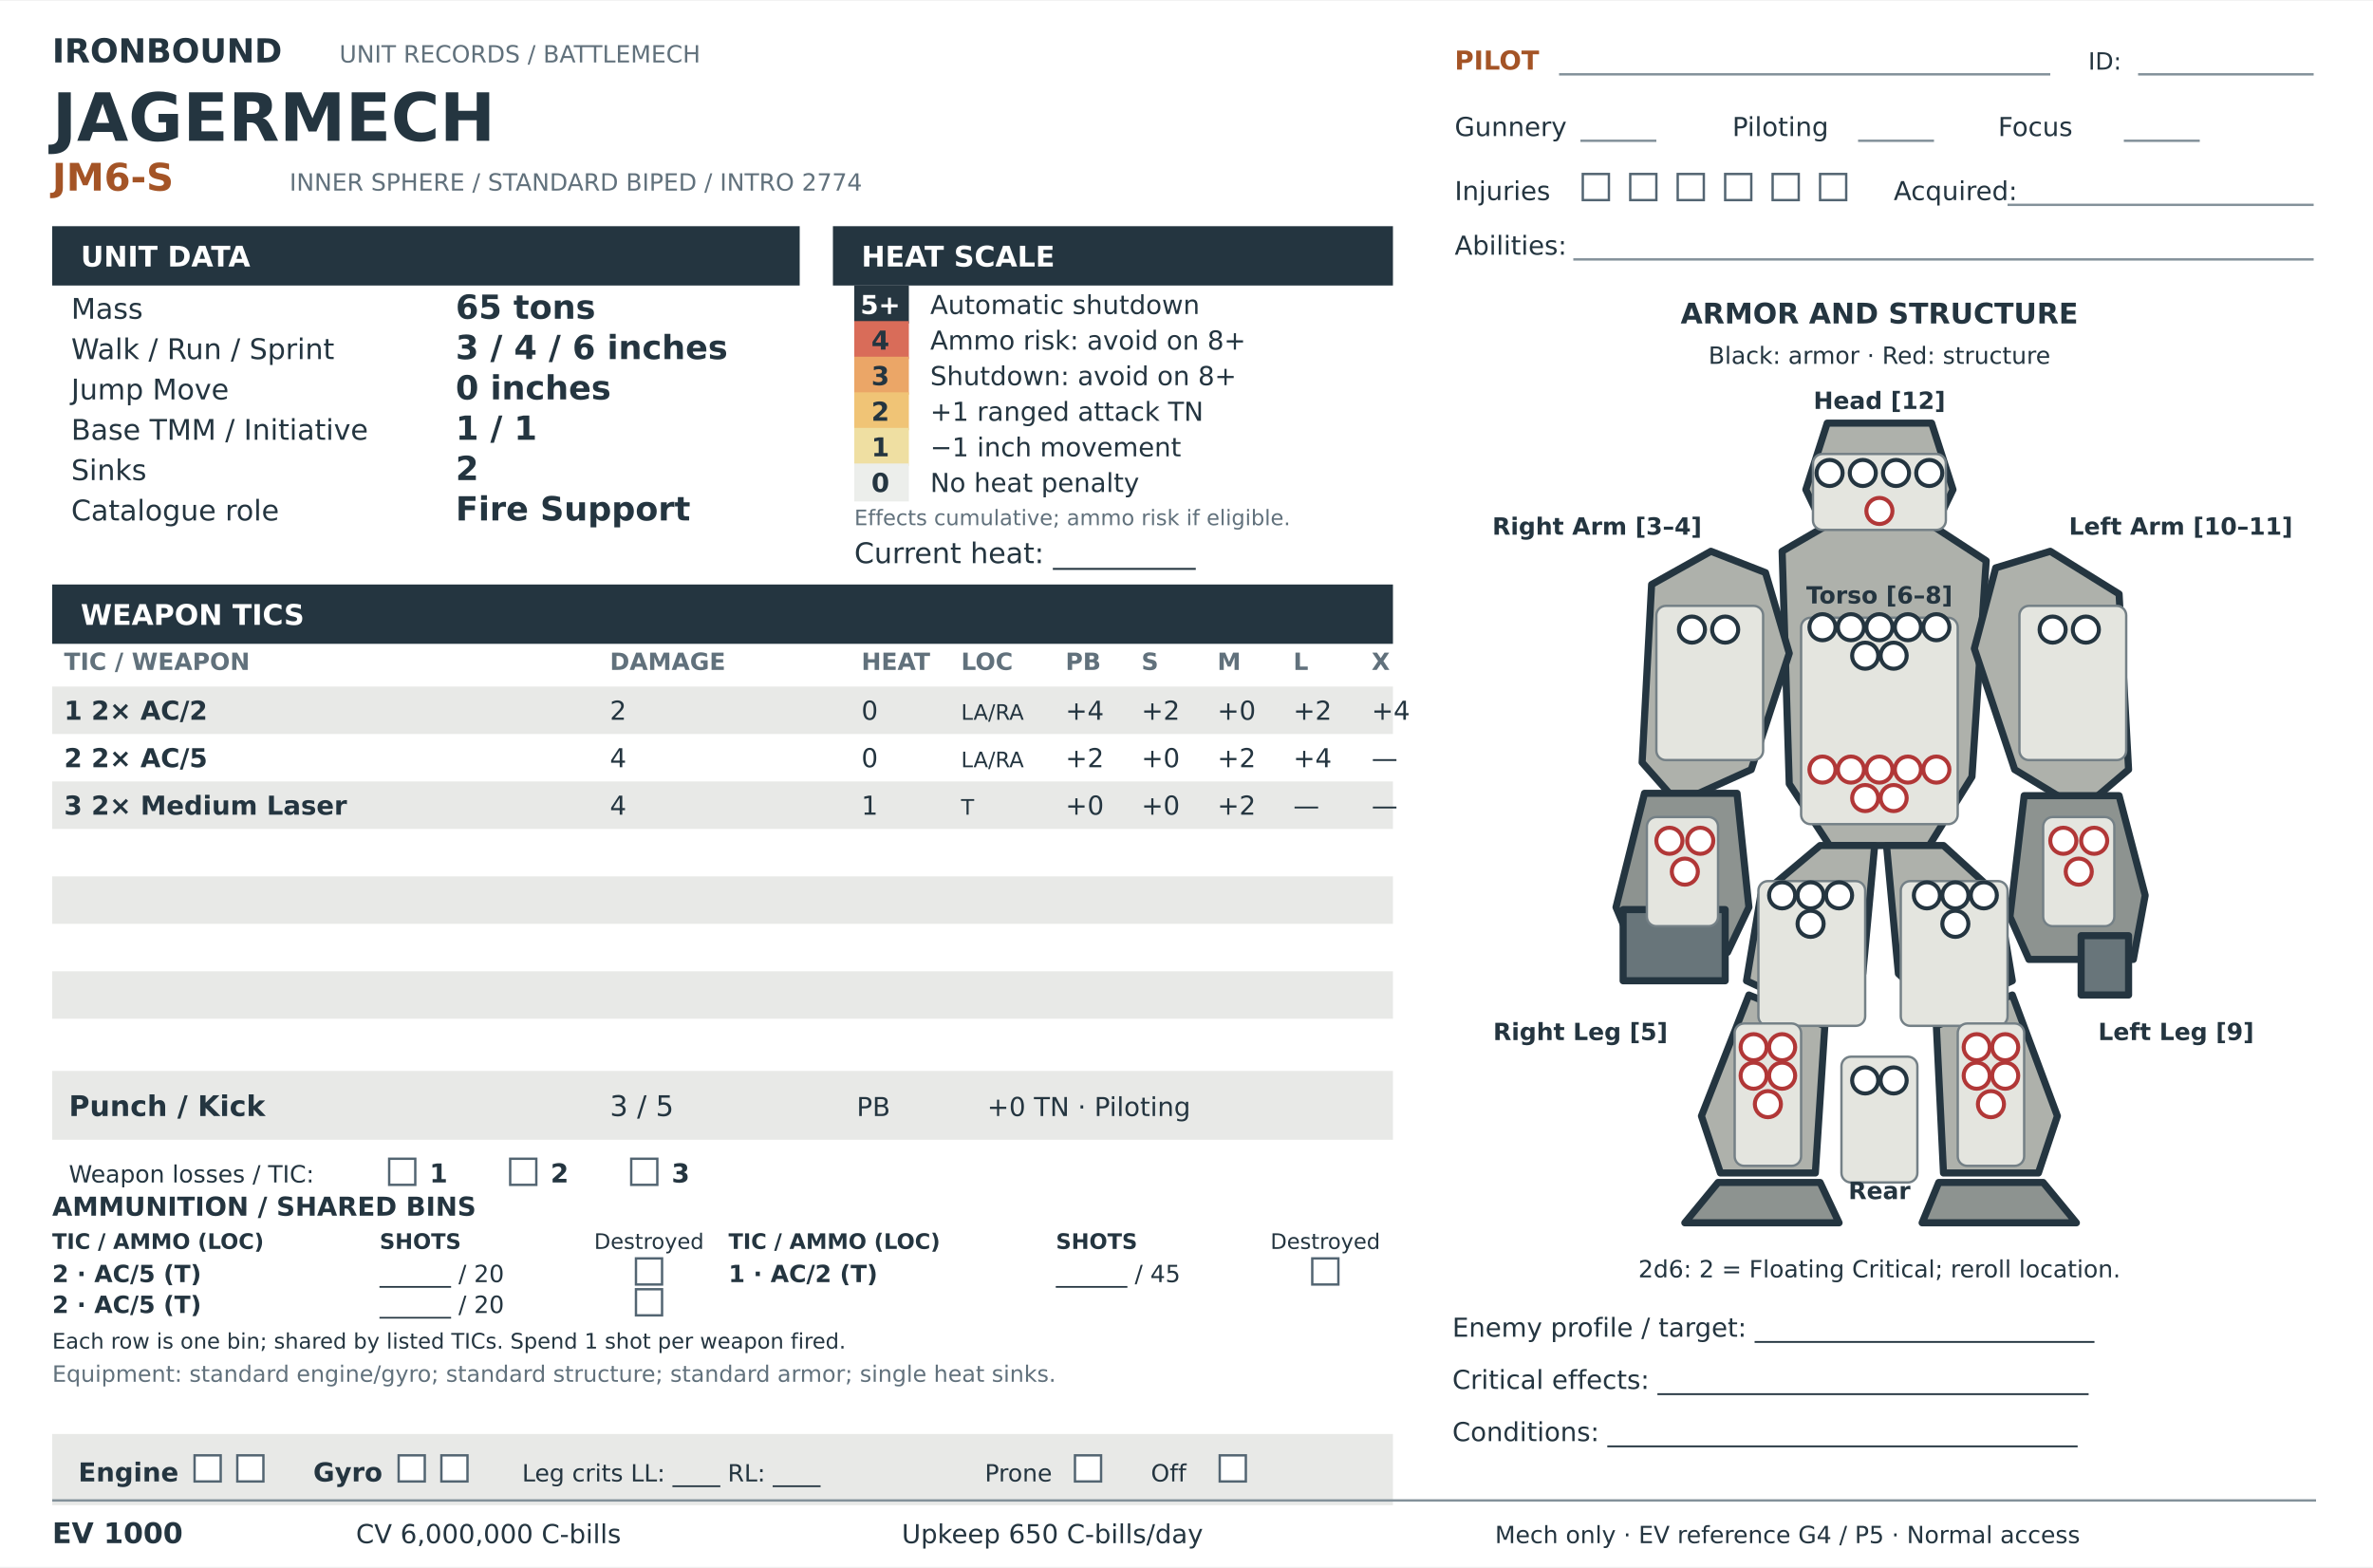
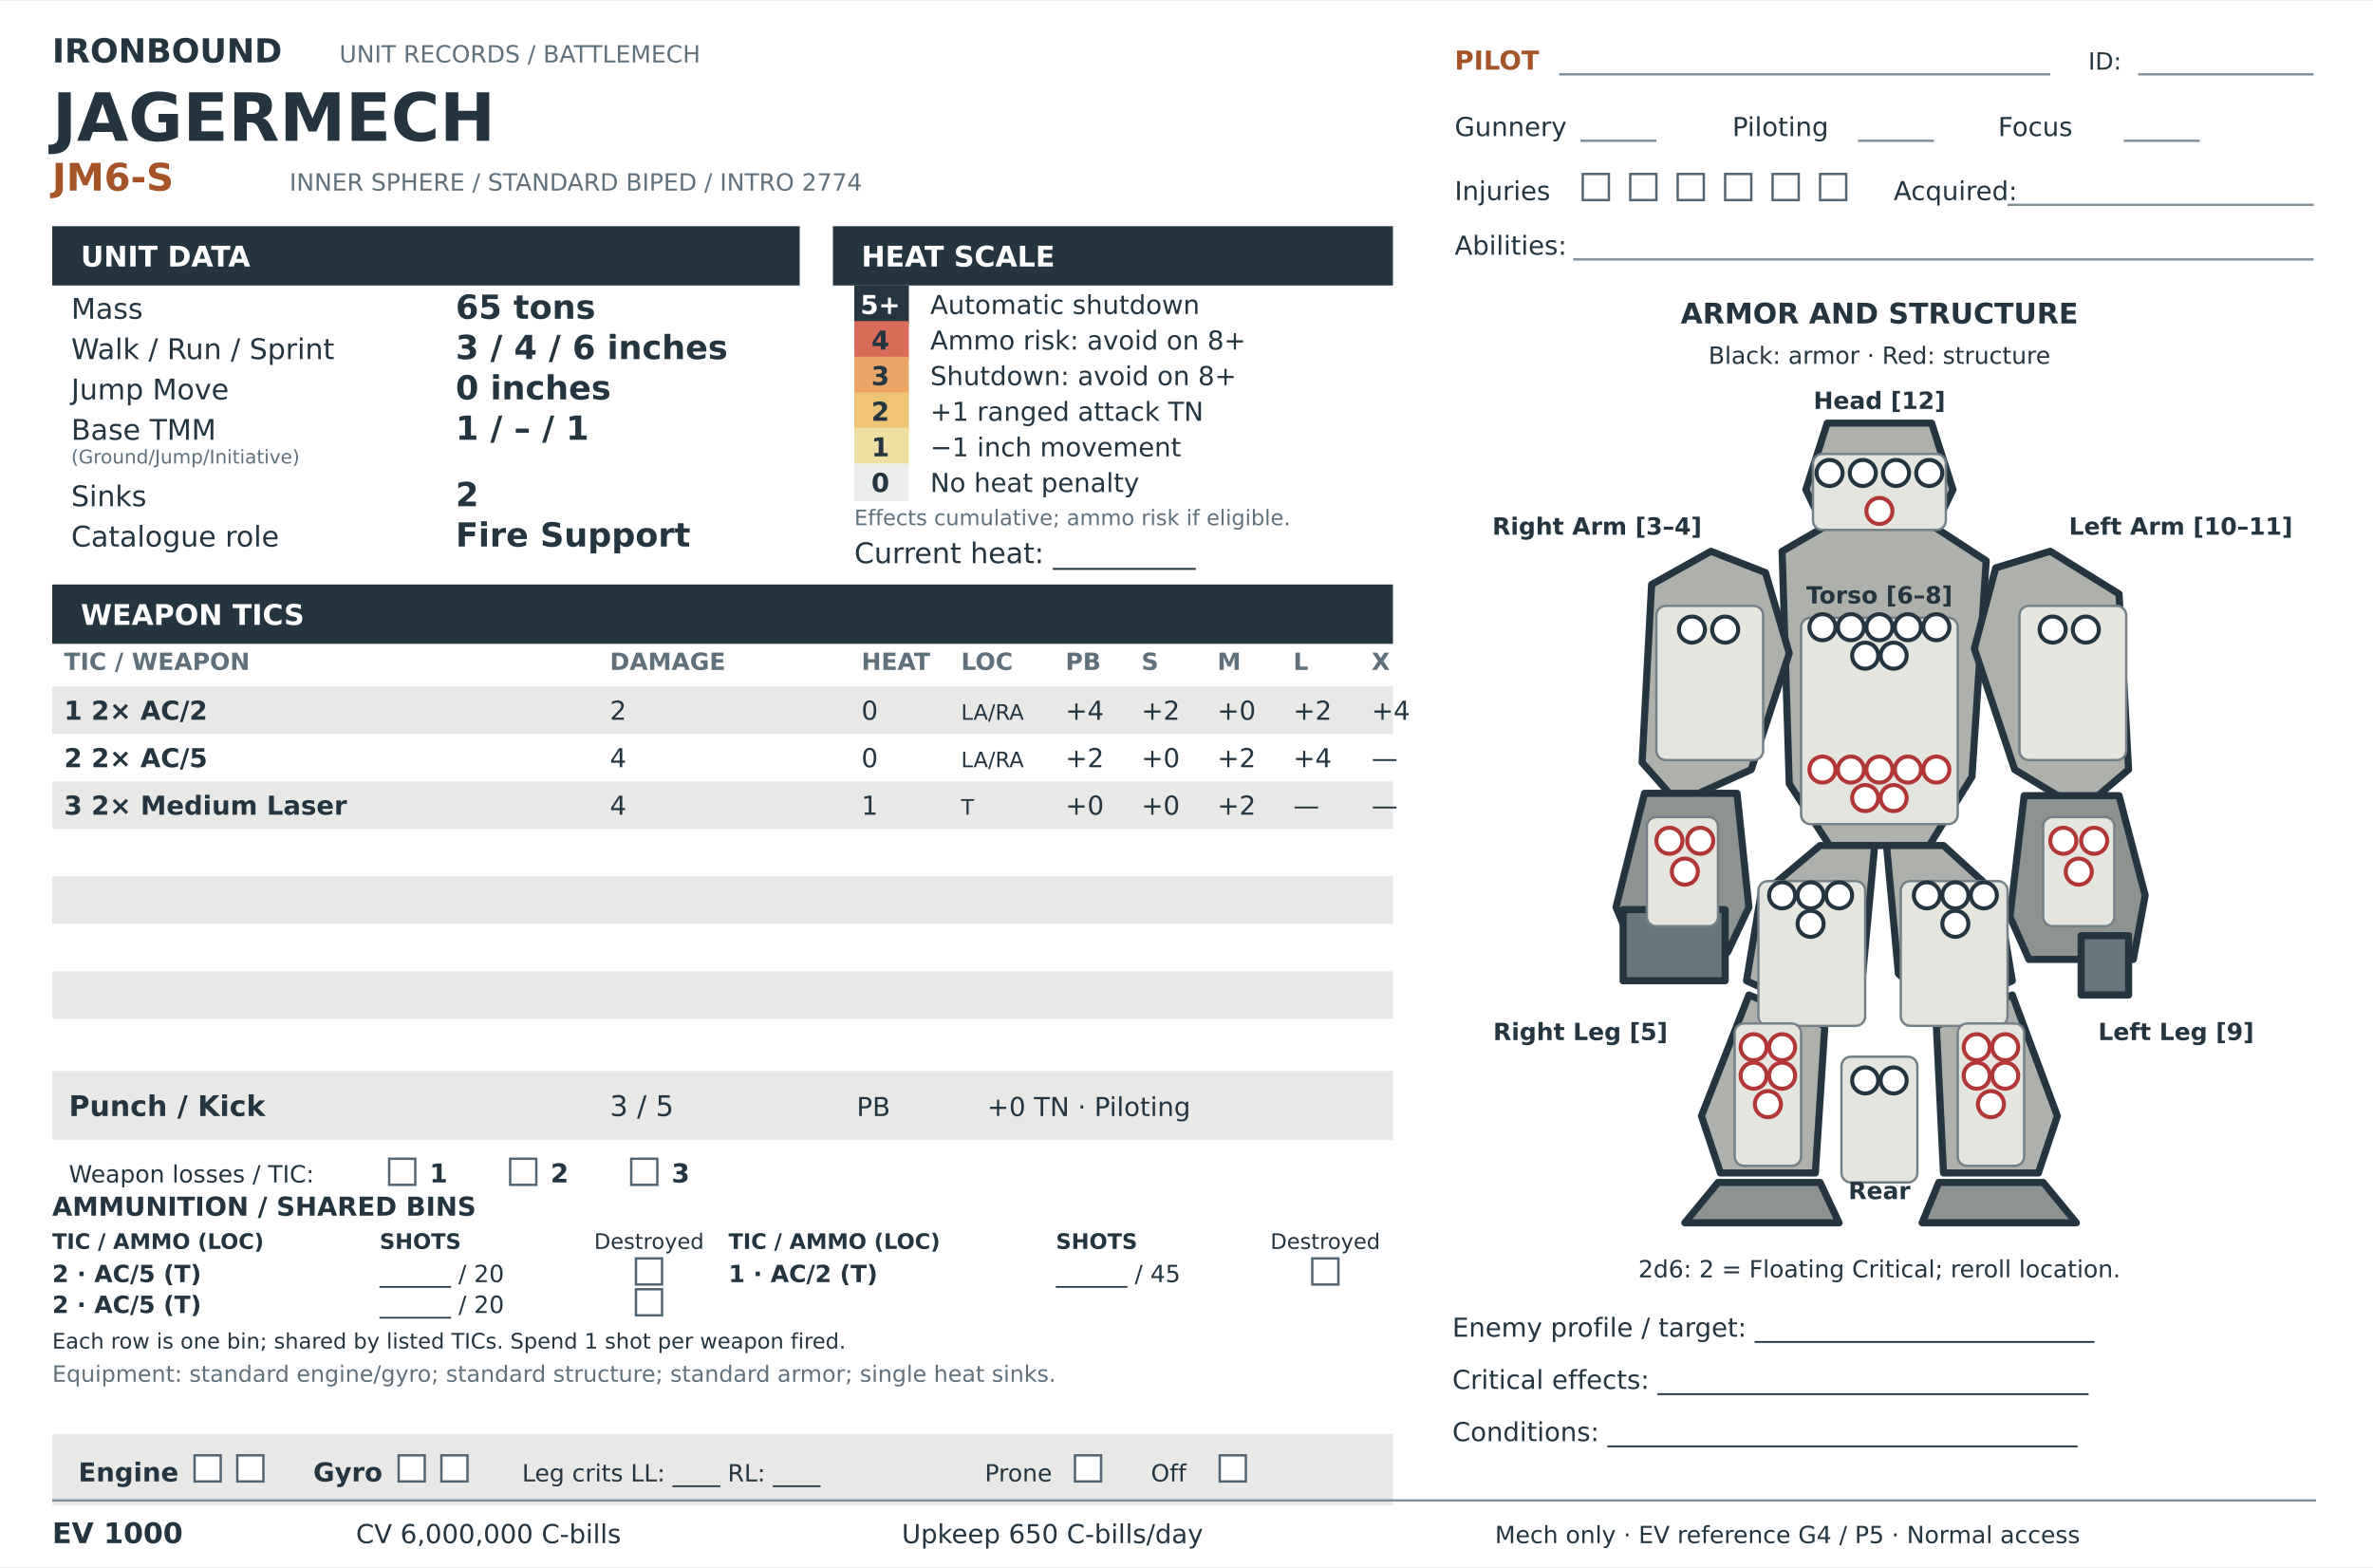
<svg xmlns="http://www.w3.org/2000/svg" width="277mm" height="183mm" viewBox="0 0 1000 660" role="img" aria-labelledby="title desc">
  <g font-family="Arial, Helvetica, sans-serif">
    <rect x="0" y="0" width="1000" height="660" rx="0" fill="#fff" stroke="none" />
    <text x="22" y="26" font-family="DejaVu Sans, Arial, sans-serif" font-size="14" font-weight="bold" fill="#243540" text-anchor="start">IRONBOUND</text>
    <text x="143" y="26" font-family="DejaVu Sans, Arial, sans-serif" font-size="10" fill="#61717c" text-anchor="start">UNIT RECORDS / BATTLEMECH</text>
    <text x="22" y="59" font-family="DejaVu Sans, Arial, sans-serif" font-size="28" font-weight="bold" fill="#243540" text-anchor="start">JAGERMECH</text>
    <text x="22" y="80" font-family="DejaVu Sans, Arial, sans-serif" font-size="16" font-weight="bold" fill="#a45426" text-anchor="start">JM6-S</text>
    <text x="122" y="80" font-family="DejaVu Sans, Arial, sans-serif" font-size="10" fill="#61717c" text-anchor="start">INNER SPHERE / STANDARD BIPED / INTRO 2774</text>
    <text x="613" y="29" font-family="DejaVu Sans, Arial, sans-serif" font-size="11" font-weight="bold" fill="#a45426" text-anchor="start">PILOT</text>
    <path d="M657 31H864" fill="none" stroke="#83919a" />
    <text x="880" y="29" font-family="DejaVu Sans, Arial, sans-serif" font-size="10" fill="#243540" text-anchor="start">ID:</text>
    <path d="M901 31H975" fill="none" stroke="#83919a" />
    <text x="613" y="57" font-family="DejaVu Sans, Arial, sans-serif" font-size="11" fill="#243540" text-anchor="start">Gunnery</text>
    <path d="M666 59H698" fill="none" stroke="#83919a" />
    <text x="730" y="57" font-family="DejaVu Sans, Arial, sans-serif" font-size="11" fill="#243540" text-anchor="start">Piloting</text>
    <path d="M783 59H815" fill="none" stroke="#83919a" />
    <text x="842" y="57" font-family="DejaVu Sans, Arial, sans-serif" font-size="11" fill="#243540" text-anchor="start">Focus</text>
    <path d="M895 59H927" fill="none" stroke="#83919a" />
    <text x="613" y="84" font-family="DejaVu Sans, Arial, sans-serif" font-size="11" fill="#243540" text-anchor="start">Injuries</text>
    <rect x="667" y="73" width="11" height="11" rx="0" fill="#fff" stroke="#536572" />
    <rect x="687" y="73" width="11" height="11" rx="0" fill="#fff" stroke="#536572" />
    <rect x="707" y="73" width="11" height="11" rx="0" fill="#fff" stroke="#536572" />
    <rect x="727" y="73" width="11" height="11" rx="0" fill="#fff" stroke="#536572" />
    <rect x="747" y="73" width="11" height="11" rx="0" fill="#fff" stroke="#536572" />
    <rect x="767" y="73" width="11" height="11" rx="0" fill="#fff" stroke="#536572" />
    <text x="798" y="84" font-family="DejaVu Sans, Arial, sans-serif" font-size="11" fill="#243540" text-anchor="start">Acquired:</text>
    <path d="M846 86H975" fill="none" stroke="#83919a" />
    <text x="613" y="107" font-family="DejaVu Sans, Arial, sans-serif" font-size="11" fill="#243540" text-anchor="start">Abilities:</text>
    <path d="M663 109H975" fill="none" stroke="#83919a" />
    <rect x="22" y="95" width="315" height="25" rx="0" fill="#243540" stroke="none" />
    <text x="34" y="112" font-family="DejaVu Sans, Arial, sans-serif" font-size="12" font-weight="bold" fill="#fff" text-anchor="start">UNIT DATA</text>
    <rect x="351" y="95" width="236" height="25" rx="0" fill="#243540" stroke="none" />
    <text x="363" y="112" font-family="DejaVu Sans, Arial, sans-serif" font-size="12" font-weight="bold" fill="#fff" text-anchor="start">HEAT SCALE</text>
    <text x="30" y="134" font-family="DejaVu Sans, Arial, sans-serif" font-size="12" fill="#243540" text-anchor="start">Mass</text>
    <text x="192" y="134" font-family="DejaVu Sans, Arial, sans-serif" font-size="14" font-weight="bold" fill="#243540" text-anchor="start">65 tons</text>
    <text x="30" y="151" font-family="DejaVu Sans, Arial, sans-serif" font-size="12" fill="#243540" text-anchor="start">Walk / Run / Sprint</text>
    <text x="192" y="151" font-family="DejaVu Sans, Arial, sans-serif" font-size="14" font-weight="bold" fill="#243540" text-anchor="start">3 / 4 / 6 inches</text>
    <text x="30" y="168" font-family="DejaVu Sans, Arial, sans-serif" font-size="12" fill="#243540" text-anchor="start">Jump Move</text>
    <text x="192" y="168" font-family="DejaVu Sans, Arial, sans-serif" font-size="14" font-weight="bold" fill="#243540" text-anchor="start">0 inches</text>
-     <text x="30" y="185" font-family="DejaVu Sans, Arial, sans-serif" font-size="12" fill="#243540" text-anchor="start">Base TMM / Initiative</text>
-     <text x="192" y="185" font-family="DejaVu Sans, Arial, sans-serif" font-size="14" font-weight="bold" fill="#243540" text-anchor="start">1 / 1</text>
-     <text x="30" y="202" font-family="DejaVu Sans, Arial, sans-serif" font-size="12" fill="#243540" text-anchor="start">Sinks</text>
-     <text x="192" y="202" font-family="DejaVu Sans, Arial, sans-serif" font-size="14" font-weight="bold" fill="#243540" text-anchor="start">2</text>
-     <text x="30" y="219" font-family="DejaVu Sans, Arial, sans-serif" font-size="12" fill="#243540" text-anchor="start">Catalogue role</text>
-     <text x="192" y="219" font-family="DejaVu Sans, Arial, sans-serif" font-size="14" font-weight="bold" fill="#243540" text-anchor="start">Fire Support</text>
+     <text x="30" y="185" font-family="DejaVu Sans, Arial, sans-serif" font-size="12" fill="#243540" text-anchor="start">Base TMM</text>
+     <text x="30" y="195" font-family="DejaVu Sans, Arial, sans-serif" font-size="8" fill="#61717c" text-anchor="start">(Ground/Jump/Initiative)</text>
+     <text x="192" y="185" font-family="DejaVu Sans, Arial, sans-serif" font-size="14" font-weight="bold" fill="#243540" text-anchor="start">1 / – / 1</text>
+     <text x="30" y="213" font-family="DejaVu Sans, Arial, sans-serif" font-size="12" fill="#243540" text-anchor="start">Sinks</text>
+     <text x="192" y="213" font-family="DejaVu Sans, Arial, sans-serif" font-size="14" font-weight="bold" fill="#243540" text-anchor="start">2</text>
+     <text x="30" y="230" font-family="DejaVu Sans, Arial, sans-serif" font-size="12" fill="#243540" text-anchor="start">Catalogue role</text>
+     <text x="192" y="230" font-family="DejaVu Sans, Arial, sans-serif" font-size="14" font-weight="bold" fill="#243540" text-anchor="start">Fire Support</text>
    <rect x="360" y="120" width="23" height="16" rx="0" fill="#263640" stroke="none" />
    <text x="371" y="132" font-family="DejaVu Sans, Arial, sans-serif" font-size="11" font-weight="bold" fill="#fff" text-anchor="middle">5+</text>
    <text x="392" y="132" font-family="DejaVu Sans, Arial, sans-serif" font-size="11" fill="#243540" text-anchor="start">Automatic shutdown</text>
    <rect x="360" y="135" width="23" height="16" rx="0" fill="#d96c59" stroke="none" />
    <text x="371" y="147" font-family="DejaVu Sans, Arial, sans-serif" font-size="11" font-weight="bold" fill="#243540" text-anchor="middle">4</text>
    <text x="392" y="147" font-family="DejaVu Sans, Arial, sans-serif" font-size="11" fill="#243540" text-anchor="start">Ammo risk: avoid on 8+</text>
    <rect x="360" y="150" width="23" height="16" rx="0" fill="#eba667" stroke="none" />
    <text x="371" y="162" font-family="DejaVu Sans, Arial, sans-serif" font-size="11" font-weight="bold" fill="#243540" text-anchor="middle">3</text>
    <text x="392" y="162" font-family="DejaVu Sans, Arial, sans-serif" font-size="11" fill="#243540" text-anchor="start">Shutdown: avoid on 8+</text>
    <rect x="360" y="165" width="23" height="16" rx="0" fill="#f0c476" stroke="none" />
    <text x="371" y="177" font-family="DejaVu Sans, Arial, sans-serif" font-size="11" font-weight="bold" fill="#243540" text-anchor="middle">2</text>
    <text x="392" y="177" font-family="DejaVu Sans, Arial, sans-serif" font-size="11" fill="#243540" text-anchor="start">+1 ranged attack TN</text>
    <rect x="360" y="180" width="23" height="16" rx="0" fill="#efdfa2" stroke="none" />
    <text x="371" y="192" font-family="DejaVu Sans, Arial, sans-serif" font-size="11" font-weight="bold" fill="#243540" text-anchor="middle">1</text>
    <text x="392" y="192" font-family="DejaVu Sans, Arial, sans-serif" font-size="11" fill="#243540" text-anchor="start">−1 inch movement</text>
    <rect x="360" y="195" width="23" height="16" rx="0" fill="#eceeeb" stroke="none" />
    <text x="371" y="207" font-family="DejaVu Sans, Arial, sans-serif" font-size="11" font-weight="bold" fill="#243540" text-anchor="middle">0</text>
    <text x="392" y="207" font-family="DejaVu Sans, Arial, sans-serif" font-size="11" fill="#243540" text-anchor="start">No heat penalty</text>
    <text x="360" y="221" font-family="DejaVu Sans, Arial, sans-serif" font-size="9" fill="#61717c" text-anchor="start">Effects cumulative; ammo risk if eligible.</text>
    <text x="360" y="237" font-family="DejaVu Sans, Arial, sans-serif" font-size="12" fill="#243540" text-anchor="start">Current heat: __________</text>
    <rect x="22" y="246" width="565" height="25" rx="0" fill="#243540" stroke="none" />
    <text x="34" y="263" font-family="DejaVu Sans, Arial, sans-serif" font-size="12" font-weight="bold" fill="#fff" text-anchor="start">WEAPON TICS</text>
    <text x="27" y="282" font-family="DejaVu Sans, Arial, sans-serif" font-size="10" font-weight="bold" fill="#61717c" text-anchor="start">TIC / WEAPON</text>
    <text x="257" y="282" font-family="DejaVu Sans, Arial, sans-serif" font-size="10" font-weight="bold" fill="#61717c" text-anchor="start">DAMAGE</text>
    <text x="363" y="282" font-family="DejaVu Sans, Arial, sans-serif" font-size="10" font-weight="bold" fill="#61717c" text-anchor="start">HEAT</text>
    <text x="405" y="282" font-family="DejaVu Sans, Arial, sans-serif" font-size="10" font-weight="bold" fill="#61717c" text-anchor="start">LOC</text>
    <text x="449" y="282" font-family="DejaVu Sans, Arial, sans-serif" font-size="10" font-weight="bold" fill="#61717c" text-anchor="start">PB</text>
    <text x="481" y="282" font-family="DejaVu Sans, Arial, sans-serif" font-size="10" font-weight="bold" fill="#61717c" text-anchor="start">S</text>
    <text x="513" y="282" font-family="DejaVu Sans, Arial, sans-serif" font-size="10" font-weight="bold" fill="#61717c" text-anchor="start">M</text>
    <text x="545" y="282" font-family="DejaVu Sans, Arial, sans-serif" font-size="10" font-weight="bold" fill="#61717c" text-anchor="start">L</text>
    <text x="578" y="282" font-family="DejaVu Sans, Arial, sans-serif" font-size="10" font-weight="bold" fill="#61717c" text-anchor="start">X</text>
    <rect x="22" y="289" width="565" height="20" rx="0" fill="#e8e9e7" stroke="none" />
    <text x="27" y="303" font-family="DejaVu Sans, Arial, sans-serif" font-size="11" fill="#243540" text-anchor="start" font-weight="bold">1  2× AC/2</text>
    <text x="257" y="303" font-family="DejaVu Sans, Arial, sans-serif" font-size="11" fill="#243540" text-anchor="start">2</text>
    <text x="363" y="303" font-family="DejaVu Sans, Arial, sans-serif" font-size="11" fill="#243540" text-anchor="start">0</text>
    <text x="405" y="303" font-family="DejaVu Sans, Arial, sans-serif" font-size="9" fill="#243540" text-anchor="start">LA/RA</text>
    <text x="449" y="303" font-family="DejaVu Sans, Arial, sans-serif" font-size="11" fill="#243540" text-anchor="start">+4</text>
    <text x="481" y="303" font-family="DejaVu Sans, Arial, sans-serif" font-size="11" fill="#243540" text-anchor="start">+2</text>
    <text x="513" y="303" font-family="DejaVu Sans, Arial, sans-serif" font-size="11" fill="#243540" text-anchor="start">+0</text>
    <text x="545" y="303" font-family="DejaVu Sans, Arial, sans-serif" font-size="11" fill="#243540" text-anchor="start">+2</text>
    <text x="578" y="303" font-family="DejaVu Sans, Arial, sans-serif" font-size="11" fill="#243540" text-anchor="start">+4</text>
    <text x="27" y="323" font-family="DejaVu Sans, Arial, sans-serif" font-size="11" fill="#243540" text-anchor="start" font-weight="bold">2  2× AC/5</text>
    <text x="257" y="323" font-family="DejaVu Sans, Arial, sans-serif" font-size="11" fill="#243540" text-anchor="start">4</text>
    <text x="363" y="323" font-family="DejaVu Sans, Arial, sans-serif" font-size="11" fill="#243540" text-anchor="start">0</text>
    <text x="405" y="323" font-family="DejaVu Sans, Arial, sans-serif" font-size="9" fill="#243540" text-anchor="start">LA/RA</text>
    <text x="449" y="323" font-family="DejaVu Sans, Arial, sans-serif" font-size="11" fill="#243540" text-anchor="start">+2</text>
    <text x="481" y="323" font-family="DejaVu Sans, Arial, sans-serif" font-size="11" fill="#243540" text-anchor="start">+0</text>
    <text x="513" y="323" font-family="DejaVu Sans, Arial, sans-serif" font-size="11" fill="#243540" text-anchor="start">+2</text>
    <text x="545" y="323" font-family="DejaVu Sans, Arial, sans-serif" font-size="11" fill="#243540" text-anchor="start">+4</text>
    <text x="578" y="323" font-family="DejaVu Sans, Arial, sans-serif" font-size="11" fill="#243540" text-anchor="start">—</text>
    <rect x="22" y="329" width="565" height="20" rx="0" fill="#e8e9e7" stroke="none" />
    <text x="27" y="343" font-family="DejaVu Sans, Arial, sans-serif" font-size="11" fill="#243540" text-anchor="start" font-weight="bold">3  2× Medium Laser</text>
    <text x="257" y="343" font-family="DejaVu Sans, Arial, sans-serif" font-size="11" fill="#243540" text-anchor="start">4</text>
    <text x="363" y="343" font-family="DejaVu Sans, Arial, sans-serif" font-size="11" fill="#243540" text-anchor="start">1</text>
    <text x="405" y="343" font-family="DejaVu Sans, Arial, sans-serif" font-size="9" fill="#243540" text-anchor="start">T</text>
    <text x="449" y="343" font-family="DejaVu Sans, Arial, sans-serif" font-size="11" fill="#243540" text-anchor="start">+0</text>
    <text x="481" y="343" font-family="DejaVu Sans, Arial, sans-serif" font-size="11" fill="#243540" text-anchor="start">+0</text>
    <text x="513" y="343" font-family="DejaVu Sans, Arial, sans-serif" font-size="11" fill="#243540" text-anchor="start">+2</text>
    <text x="545" y="343" font-family="DejaVu Sans, Arial, sans-serif" font-size="11" fill="#243540" text-anchor="start">—</text>
    <text x="578" y="343" font-family="DejaVu Sans, Arial, sans-serif" font-size="11" fill="#243540" text-anchor="start">—</text>
    <text x="27" y="363" font-family="DejaVu Sans, Arial, sans-serif" font-size="11" fill="#243540" text-anchor="start" font-weight="bold" />
    <text x="257" y="363" font-family="DejaVu Sans, Arial, sans-serif" font-size="11" fill="#243540" text-anchor="start" />
    <text x="363" y="363" font-family="DejaVu Sans, Arial, sans-serif" font-size="11" fill="#243540" text-anchor="start" />
    <text x="405" y="363" font-family="DejaVu Sans, Arial, sans-serif" font-size="9" fill="#243540" text-anchor="start" />
    <text x="449" y="363" font-family="DejaVu Sans, Arial, sans-serif" font-size="11" fill="#243540" text-anchor="start" />
    <text x="481" y="363" font-family="DejaVu Sans, Arial, sans-serif" font-size="11" fill="#243540" text-anchor="start" />
    <text x="513" y="363" font-family="DejaVu Sans, Arial, sans-serif" font-size="11" fill="#243540" text-anchor="start" />
    <text x="545" y="363" font-family="DejaVu Sans, Arial, sans-serif" font-size="11" fill="#243540" text-anchor="start" />
    <text x="578" y="363" font-family="DejaVu Sans, Arial, sans-serif" font-size="11" fill="#243540" text-anchor="start" />
    <rect x="22" y="369" width="565" height="20" rx="0" fill="#e8e9e7" stroke="none" />
    <text x="27" y="383" font-family="DejaVu Sans, Arial, sans-serif" font-size="11" fill="#243540" text-anchor="start" font-weight="bold" />
    <text x="257" y="383" font-family="DejaVu Sans, Arial, sans-serif" font-size="11" fill="#243540" text-anchor="start" />
    <text x="363" y="383" font-family="DejaVu Sans, Arial, sans-serif" font-size="11" fill="#243540" text-anchor="start" />
    <text x="405" y="383" font-family="DejaVu Sans, Arial, sans-serif" font-size="9" fill="#243540" text-anchor="start" />
    <text x="449" y="383" font-family="DejaVu Sans, Arial, sans-serif" font-size="11" fill="#243540" text-anchor="start" />
    <text x="481" y="383" font-family="DejaVu Sans, Arial, sans-serif" font-size="11" fill="#243540" text-anchor="start" />
    <text x="513" y="383" font-family="DejaVu Sans, Arial, sans-serif" font-size="11" fill="#243540" text-anchor="start" />
    <text x="545" y="383" font-family="DejaVu Sans, Arial, sans-serif" font-size="11" fill="#243540" text-anchor="start" />
    <text x="578" y="383" font-family="DejaVu Sans, Arial, sans-serif" font-size="11" fill="#243540" text-anchor="start" />
    <text x="27" y="403" font-family="DejaVu Sans, Arial, sans-serif" font-size="11" fill="#243540" text-anchor="start" font-weight="bold" />
    <text x="257" y="403" font-family="DejaVu Sans, Arial, sans-serif" font-size="11" fill="#243540" text-anchor="start" />
    <text x="363" y="403" font-family="DejaVu Sans, Arial, sans-serif" font-size="11" fill="#243540" text-anchor="start" />
    <text x="405" y="403" font-family="DejaVu Sans, Arial, sans-serif" font-size="9" fill="#243540" text-anchor="start" />
    <text x="449" y="403" font-family="DejaVu Sans, Arial, sans-serif" font-size="11" fill="#243540" text-anchor="start" />
    <text x="481" y="403" font-family="DejaVu Sans, Arial, sans-serif" font-size="11" fill="#243540" text-anchor="start" />
    <text x="513" y="403" font-family="DejaVu Sans, Arial, sans-serif" font-size="11" fill="#243540" text-anchor="start" />
    <text x="545" y="403" font-family="DejaVu Sans, Arial, sans-serif" font-size="11" fill="#243540" text-anchor="start" />
    <text x="578" y="403" font-family="DejaVu Sans, Arial, sans-serif" font-size="11" fill="#243540" text-anchor="start" />
    <rect x="22" y="409" width="565" height="20" rx="0" fill="#e8e9e7" stroke="none" />
    <text x="27" y="423" font-family="DejaVu Sans, Arial, sans-serif" font-size="11" fill="#243540" text-anchor="start" font-weight="bold" />
    <text x="257" y="423" font-family="DejaVu Sans, Arial, sans-serif" font-size="11" fill="#243540" text-anchor="start" />
    <text x="363" y="423" font-family="DejaVu Sans, Arial, sans-serif" font-size="11" fill="#243540" text-anchor="start" />
    <text x="405" y="423" font-family="DejaVu Sans, Arial, sans-serif" font-size="9" fill="#243540" text-anchor="start" />
    <text x="449" y="423" font-family="DejaVu Sans, Arial, sans-serif" font-size="11" fill="#243540" text-anchor="start" />
    <text x="481" y="423" font-family="DejaVu Sans, Arial, sans-serif" font-size="11" fill="#243540" text-anchor="start" />
    <text x="513" y="423" font-family="DejaVu Sans, Arial, sans-serif" font-size="11" fill="#243540" text-anchor="start" />
    <text x="545" y="423" font-family="DejaVu Sans, Arial, sans-serif" font-size="11" fill="#243540" text-anchor="start" />
    <text x="578" y="423" font-family="DejaVu Sans, Arial, sans-serif" font-size="11" fill="#243540" text-anchor="start" />
    <text x="27" y="443" font-family="DejaVu Sans, Arial, sans-serif" font-size="11" fill="#243540" text-anchor="start" font-weight="bold" />
    <text x="257" y="443" font-family="DejaVu Sans, Arial, sans-serif" font-size="11" fill="#243540" text-anchor="start" />
    <text x="363" y="443" font-family="DejaVu Sans, Arial, sans-serif" font-size="11" fill="#243540" text-anchor="start" />
    <text x="405" y="443" font-family="DejaVu Sans, Arial, sans-serif" font-size="9" fill="#243540" text-anchor="start" />
    <text x="449" y="443" font-family="DejaVu Sans, Arial, sans-serif" font-size="11" fill="#243540" text-anchor="start" />
    <text x="481" y="443" font-family="DejaVu Sans, Arial, sans-serif" font-size="11" fill="#243540" text-anchor="start" />
    <text x="513" y="443" font-family="DejaVu Sans, Arial, sans-serif" font-size="11" fill="#243540" text-anchor="start" />
    <text x="545" y="443" font-family="DejaVu Sans, Arial, sans-serif" font-size="11" fill="#243540" text-anchor="start" />
    <text x="578" y="443" font-family="DejaVu Sans, Arial, sans-serif" font-size="11" fill="#243540" text-anchor="start" />
    <rect x="22" y="451" width="565" height="29" rx="0" fill="#e8e9e7" stroke="none" />
    <text x="29" y="470" font-family="DejaVu Sans, Arial, sans-serif" font-size="12" font-weight="bold" fill="#243540" text-anchor="start">Punch / Kick</text>
    <text x="257" y="470" font-family="DejaVu Sans, Arial, sans-serif" font-size="12" fill="#243540" text-anchor="start">3 / 5</text>
    <text x="361" y="470" font-family="DejaVu Sans, Arial, sans-serif" font-size="11" fill="#243540" text-anchor="start">PB</text>
    <text x="416" y="470" font-family="DejaVu Sans, Arial, sans-serif" font-size="11" fill="#243540" text-anchor="start">+0 TN · Piloting</text>
    <rect x="22" y="604" width="565" height="30" rx="0" fill="#e8e9e7" stroke="none" />
    <text x="33" y="624" font-family="DejaVu Sans, Arial, sans-serif" font-size="11" font-weight="bold" fill="#243540" text-anchor="start">Engine</text>
    <rect x="82" y="613" width="11" height="11" rx="0" fill="#fff" stroke="#536572" />
    <rect x="100" y="613" width="11" height="11" rx="0" fill="#fff" stroke="#536572" />
    <text x="132" y="624" font-family="DejaVu Sans, Arial, sans-serif" font-size="11" font-weight="bold" fill="#243540" text-anchor="start">Gyro</text>
    <rect x="168" y="613" width="11" height="11" rx="0" fill="#fff" stroke="#536572" />
    <rect x="186" y="613" width="11" height="11" rx="0" fill="#fff" stroke="#536572" />
    <text x="220" y="624" font-family="DejaVu Sans, Arial, sans-serif" font-size="10" fill="#243540" text-anchor="start">Leg crits  LL: ____  RL: ____</text>
    <text x="415" y="624" font-family="DejaVu Sans, Arial, sans-serif" font-size="10" fill="#243540" text-anchor="start">Prone</text>
    <rect x="453" y="613" width="11" height="11" rx="0" fill="#fff" stroke="#536572" />
    <text x="485" y="624" font-family="DejaVu Sans, Arial, sans-serif" font-size="10" fill="#243540" text-anchor="start">Off</text>
    <rect x="514" y="613" width="11" height="11" rx="0" fill="#fff" stroke="#536572" />
    <g transform="translate(612 120)">
      <text x="180" y="16" font-family="DejaVu Sans, Arial, sans-serif" font-size="12" font-weight="bold" fill="#243540" text-anchor="middle">ARMOR AND STRUCTURE</text>
      <text x="180" y="33" font-family="DejaVu Sans, Arial, sans-serif" font-size="10" fill="#243540" text-anchor="middle">Black: armor · Red: structure</text>
      <path d="M158 58H202L211 86L200 109H160L149 86Z" fill="#aeb1ab" stroke="#243540" stroke-width="3" stroke-linejoin="round" />
      <path d="M139 112L158 101H202L225 116L219 207L201 236H159L142 210Z" fill="#aeb1ab" stroke="#243540" stroke-width="3" stroke-linejoin="round" />
      <path d="M132 121L109 112L84 126L80 201L95 218L126 204L142 155Z" fill="#aeb1ab" stroke="#243540" stroke-width="3" stroke-linejoin="round" />
      <path d="M229 119L252 112L281 130L285 204L265 221L237 204L220 153Z" fill="#aeb1ab" stroke="#243540" stroke-width="3" stroke-linejoin="round" />
      <path d="M81 214H120L125 262L116 281H77L69 262Z" fill="#8d9390" stroke="#243540" stroke-width="3" stroke-linejoin="round" />
      <path d="M241 215H281L292 257L287 284H243L235 266Z" fill="#8d9390" stroke="#243540" stroke-width="3" stroke-linejoin="round" />
      <path d="M72 263H115V293H72Z" fill="#68757a" stroke="#243540" stroke-width="3" stroke-linejoin="round" />
      <path d="M265 274H285V299H265Z" fill="#68757a" stroke="#243540" stroke-width="3" stroke-linejoin="round" />
      <path d="M155 236H178L173 290L154 307L124 293L130 257Z" fill="#aeb1ab" stroke="#243540" stroke-width="3" stroke-linejoin="round" />
      <path d="M183 236H207L230 257L236 293L206 307L188 290Z" fill="#aeb1ab" stroke="#243540" stroke-width="3" stroke-linejoin="round" />
      <path d="M125 299L157 312L153 374H113L105 350Z" fill="#aeb1ab" stroke="#243540" stroke-width="3" stroke-linejoin="round" />
      <path d="M204 312L236 299L255 350L247 374H207Z" fill="#aeb1ab" stroke="#243540" stroke-width="3" stroke-linejoin="round" />
      <path d="M112 378H155L163 395H98Z" fill="#8d9390" stroke="#243540" stroke-width="3" stroke-linejoin="round" />
      <path d="M205 378H249L263 395H198Z" fill="#8d9390" stroke="#243540" stroke-width="3" stroke-linejoin="round" />
      <rect x="152" y="71" width="56" height="32" rx="4" fill="#e4e5df" stroke="#748086" />
      <rect x="147" y="140" width="66" height="87" rx="4" fill="#e4e5df" stroke="#748086" />
      <rect x="86" y="135" width="45" height="65" rx="4" fill="#e4e5df" stroke="#748086" />
      <rect x="239" y="135" width="45" height="65" rx="4" fill="#e4e5df" stroke="#748086" />
      <rect x="82" y="224" width="30" height="46" rx="4" fill="#e4e5df" stroke="#748086" />
      <rect x="249" y="224" width="30" height="46" rx="4" fill="#e4e5df" stroke="#748086" />
      <rect x="129" y="251" width="45" height="61" rx="4" fill="#e4e5df" stroke="#748086" />
      <rect x="189" y="251" width="45" height="61" rx="4" fill="#e4e5df" stroke="#748086" />
      <rect x="119" y="311" width="28" height="60" rx="4" fill="#e4e5df" stroke="#748086" />
      <rect x="213" y="311" width="28" height="60" rx="4" fill="#e4e5df" stroke="#748086" />
      <rect x="164" y="325" width="32" height="53" rx="4" fill="#e4e5df" stroke="#748086" />
      <text x="180" y="52" font-family="DejaVu Sans, Arial, sans-serif" font-size="10" font-weight="bold" fill="#243540" text-anchor="middle">Head [12]</text>
      <text x="180" y="134" font-family="DejaVu Sans, Arial, sans-serif" font-size="10" font-weight="bold" fill="#243540" text-anchor="middle">Torso [6–8]</text>
      <text x="61" y="105" font-family="DejaVu Sans, Arial, sans-serif" font-size="10" font-weight="bold" fill="#243540" text-anchor="middle">Right Arm [3–4]</text>
      <text x="307" y="105" font-family="DejaVu Sans, Arial, sans-serif" font-size="10" font-weight="bold" fill="#243540" text-anchor="middle">Left Arm [10–11]</text>
      <text x="54" y="318" font-family="DejaVu Sans, Arial, sans-serif" font-size="10" font-weight="bold" fill="#243540" text-anchor="middle">Right Leg [5]</text>
      <text x="305" y="318" font-family="DejaVu Sans, Arial, sans-serif" font-size="10" font-weight="bold" fill="#243540" text-anchor="middle">Left Leg [9]</text>
      <text x="180" y="385" font-family="DejaVu Sans, Arial, sans-serif" font-size="10" font-weight="bold" fill="#243540" text-anchor="middle">Rear</text>
      <text x="180" y="418" font-family="DejaVu Sans, Arial, sans-serif" font-size="10" fill="#243540" text-anchor="middle">2d6: 2 = Floating Critical; reroll location.</text>
      <text x="0" y="443" font-family="DejaVu Sans, Arial, sans-serif" font-size="11" fill="#243540" text-anchor="start">Enemy profile / target: __________________________</text>
      <text x="0" y="465" font-family="DejaVu Sans, Arial, sans-serif" font-size="11" fill="#243540" text-anchor="start">Critical effects: _________________________________</text>
      <text x="0" y="487" font-family="DejaVu Sans, Arial, sans-serif" font-size="11" fill="#243540" text-anchor="start">Conditions: ____________________________________</text>
      <circle cx="159.0" cy="79" r="5.5" fill="#fff" stroke="#243540" stroke-width="1.7" />
      <circle cx="173.0" cy="79" r="5.5" fill="#fff" stroke="#243540" stroke-width="1.7" />
      <circle cx="187.0" cy="79" r="5.5" fill="#fff" stroke="#243540" stroke-width="1.7" />
      <circle cx="201.0" cy="79" r="5.5" fill="#fff" stroke="#243540" stroke-width="1.7" />
      <circle cx="180.0" cy="95" r="5.5" fill="#fff" stroke="#b13737" stroke-width="1.7" />
      <circle cx="156.0" cy="144" r="5.5" fill="#fff" stroke="#243540" stroke-width="1.7" />
      <circle cx="168.0" cy="144" r="5.5" fill="#fff" stroke="#243540" stroke-width="1.7" />
      <circle cx="180.0" cy="144" r="5.5" fill="#fff" stroke="#243540" stroke-width="1.7" />
      <circle cx="192.0" cy="144" r="5.5" fill="#fff" stroke="#243540" stroke-width="1.7" />
      <circle cx="204.0" cy="144" r="5.5" fill="#fff" stroke="#243540" stroke-width="1.7" />
      <circle cx="174.0" cy="156" r="5.5" fill="#fff" stroke="#243540" stroke-width="1.7" />
      <circle cx="186.0" cy="156" r="5.5" fill="#fff" stroke="#243540" stroke-width="1.7" />
      <circle cx="156.0" cy="204" r="5.5" fill="#fff" stroke="#b13737" stroke-width="1.7" />
      <circle cx="168.0" cy="204" r="5.5" fill="#fff" stroke="#b13737" stroke-width="1.7" />
      <circle cx="180.0" cy="204" r="5.5" fill="#fff" stroke="#b13737" stroke-width="1.7" />
      <circle cx="192.0" cy="204" r="5.5" fill="#fff" stroke="#b13737" stroke-width="1.7" />
      <circle cx="204.0" cy="204" r="5.5" fill="#fff" stroke="#b13737" stroke-width="1.7" />
      <circle cx="174.0" cy="216" r="5.5" fill="#fff" stroke="#b13737" stroke-width="1.7" />
      <circle cx="186.0" cy="216" r="5.5" fill="#fff" stroke="#b13737" stroke-width="1.7" />
      <circle cx="101.0" cy="145" r="5.5" fill="#fff" stroke="#243540" stroke-width="1.7" />
      <circle cx="115.0" cy="145" r="5.5" fill="#fff" stroke="#243540" stroke-width="1.7" />
      <circle cx="91.5" cy="234" r="5.5" fill="#fff" stroke="#b13737" stroke-width="1.7" />
      <circle cx="104.5" cy="234" r="5.5" fill="#fff" stroke="#b13737" stroke-width="1.7" />
      <circle cx="98.0" cy="247" r="5.5" fill="#fff" stroke="#b13737" stroke-width="1.7" />
      <circle cx="253.0" cy="145" r="5.5" fill="#fff" stroke="#243540" stroke-width="1.7" />
      <circle cx="267.0" cy="145" r="5.5" fill="#fff" stroke="#243540" stroke-width="1.7" />
      <circle cx="257.5" cy="234" r="5.5" fill="#fff" stroke="#b13737" stroke-width="1.7" />
      <circle cx="270.5" cy="234" r="5.5" fill="#fff" stroke="#b13737" stroke-width="1.7" />
      <circle cx="264.0" cy="247" r="5.5" fill="#fff" stroke="#b13737" stroke-width="1.7" />
      <circle cx="139.0" cy="257" r="5.5" fill="#fff" stroke="#243540" stroke-width="1.7" />
      <circle cx="151.0" cy="257" r="5.5" fill="#fff" stroke="#243540" stroke-width="1.7" />
      <circle cx="163.0" cy="257" r="5.5" fill="#fff" stroke="#243540" stroke-width="1.7" />
      <circle cx="151.0" cy="269" r="5.5" fill="#fff" stroke="#243540" stroke-width="1.7" />
      <circle cx="127.0" cy="321" r="5.5" fill="#fff" stroke="#b13737" stroke-width="1.7" />
      <circle cx="139.0" cy="321" r="5.5" fill="#fff" stroke="#b13737" stroke-width="1.7" />
      <circle cx="127.0" cy="333" r="5.5" fill="#fff" stroke="#b13737" stroke-width="1.7" />
      <circle cx="139.0" cy="333" r="5.5" fill="#fff" stroke="#b13737" stroke-width="1.7" />
      <circle cx="133.0" cy="345" r="5.5" fill="#fff" stroke="#b13737" stroke-width="1.7" />
      <circle cx="200.0" cy="257" r="5.5" fill="#fff" stroke="#243540" stroke-width="1.7" />
      <circle cx="212.0" cy="257" r="5.5" fill="#fff" stroke="#243540" stroke-width="1.7" />
      <circle cx="224.0" cy="257" r="5.5" fill="#fff" stroke="#243540" stroke-width="1.7" />
      <circle cx="212.0" cy="269" r="5.5" fill="#fff" stroke="#243540" stroke-width="1.7" />
      <circle cx="221.0" cy="321" r="5.5" fill="#fff" stroke="#b13737" stroke-width="1.7" />
      <circle cx="233.0" cy="321" r="5.5" fill="#fff" stroke="#b13737" stroke-width="1.7" />
      <circle cx="221.0" cy="333" r="5.5" fill="#fff" stroke="#b13737" stroke-width="1.7" />
      <circle cx="233.0" cy="333" r="5.5" fill="#fff" stroke="#b13737" stroke-width="1.7" />
      <circle cx="227.0" cy="345" r="5.5" fill="#fff" stroke="#b13737" stroke-width="1.7" />
      <circle cx="174.0" cy="335" r="5.5" fill="#fff" stroke="#243540" stroke-width="1.7" />
      <circle cx="186.0" cy="335" r="5.5" fill="#fff" stroke="#243540" stroke-width="1.7" />
    </g>
    <path d="M22 632H976" fill="none" stroke="#83919a" />
    <text x="22" y="650" font-family="DejaVu Sans, Arial, sans-serif" font-size="12" font-weight="bold" fill="#243540" text-anchor="start">EV 1000</text>
    <text x="150" y="650" font-family="DejaVu Sans, Arial, sans-serif" font-size="11" fill="#243540" text-anchor="start">CV 6,000,000 C-bills</text>
    <text x="380" y="650" font-family="DejaVu Sans, Arial, sans-serif" font-size="11" fill="#243540" text-anchor="start">Upkeep 650 C-bills/day</text>
    <text x="630" y="650" font-family="DejaVu Sans, Arial, sans-serif" font-size="10" fill="#243540" text-anchor="start">Mech only · EV reference G4 / P5 · Normal access</text>
    <text x="29" y="498" font-family="DejaVu Sans, Arial, sans-serif" font-size="10" fill="#243540" text-anchor="start">Weapon losses / TIC:</text>
    <rect x="164" y="488" width="11" height="11" fill="#fff" stroke="#536572" />
    <text x="181" y="498" font-family="DejaVu Sans, Arial, sans-serif" font-size="11" fill="#243540" text-anchor="start" font-weight="bold">1</text>
    <rect x="215" y="488" width="11" height="11" fill="#fff" stroke="#536572" />
    <text x="232" y="498" font-family="DejaVu Sans, Arial, sans-serif" font-size="11" fill="#243540" text-anchor="start" font-weight="bold">2</text>
    <rect x="266" y="488" width="11" height="11" fill="#fff" stroke="#536572" />
    <text x="283" y="498" font-family="DejaVu Sans, Arial, sans-serif" font-size="11" fill="#243540" text-anchor="start" font-weight="bold">3</text>
    <text x="22" y="512" font-family="DejaVu Sans, Arial, sans-serif" font-size="11" fill="#243540" text-anchor="start" font-weight="bold">AMMUNITION / SHARED BINS</text>
    <text x="22" y="526" font-family="DejaVu Sans, Arial, sans-serif" font-size="9" fill="#243540" text-anchor="start" font-weight="bold">TIC / AMMO (LOC)</text>
    <text x="160" y="526" font-family="DejaVu Sans, Arial, sans-serif" font-size="9" fill="#243540" text-anchor="start" font-weight="bold">SHOTS</text>
    <text x="273.5" y="526" font-family="DejaVu Sans, Arial, sans-serif" font-size="9" fill="#243540" text-anchor="middle">Destroyed</text>
    <text x="307" y="526" font-family="DejaVu Sans, Arial, sans-serif" font-size="9" fill="#243540" text-anchor="start" font-weight="bold">TIC / AMMO (LOC)</text>
    <text x="445" y="526" font-family="DejaVu Sans, Arial, sans-serif" font-size="9" fill="#243540" text-anchor="start" font-weight="bold">SHOTS</text>
    <text x="558.5" y="526" font-family="DejaVu Sans, Arial, sans-serif" font-size="9" fill="#243540" text-anchor="middle">Destroyed</text>
    <text x="22" y="540" font-family="DejaVu Sans, Arial, sans-serif" font-size="10" fill="#243540" text-anchor="start" font-weight="bold">2 · AC/5 (T)</text>
    <text x="160" y="540" font-family="DejaVu Sans, Arial, sans-serif" font-size="10" fill="#243540" text-anchor="start">______ / 20</text>
    <rect x="268" y="530" width="11" height="11" fill="#fff" stroke="#536572" />
    <text x="22" y="553" font-family="DejaVu Sans, Arial, sans-serif" font-size="10" fill="#243540" text-anchor="start" font-weight="bold">2 · AC/5 (T)</text>
    <text x="160" y="553" font-family="DejaVu Sans, Arial, sans-serif" font-size="10" fill="#243540" text-anchor="start">______ / 20</text>
    <rect x="268" y="543" width="11" height="11" fill="#fff" stroke="#536572" />
    <text x="307" y="540" font-family="DejaVu Sans, Arial, sans-serif" font-size="10" fill="#243540" text-anchor="start" font-weight="bold">1 · AC/2 (T)</text>
    <text x="445" y="540" font-family="DejaVu Sans, Arial, sans-serif" font-size="10" fill="#243540" text-anchor="start">______ / 45</text>
    <rect x="553" y="530" width="11" height="11" fill="#fff" stroke="#536572" />
    <text x="22" y="568" font-family="DejaVu Sans, Arial, sans-serif" font-size="9" fill="#243540" text-anchor="start">Each row is one bin; shared by listed TICs. Spend 1 shot per weapon fired.</text>
    <text x="22" y="582" font-family="DejaVu Sans, Arial, sans-serif" font-size="9.5" fill="#61717c" text-anchor="start">Equipment: standard engine/gyro; standard structure; standard armor; single heat sinks.</text>
  </g>
</svg>
